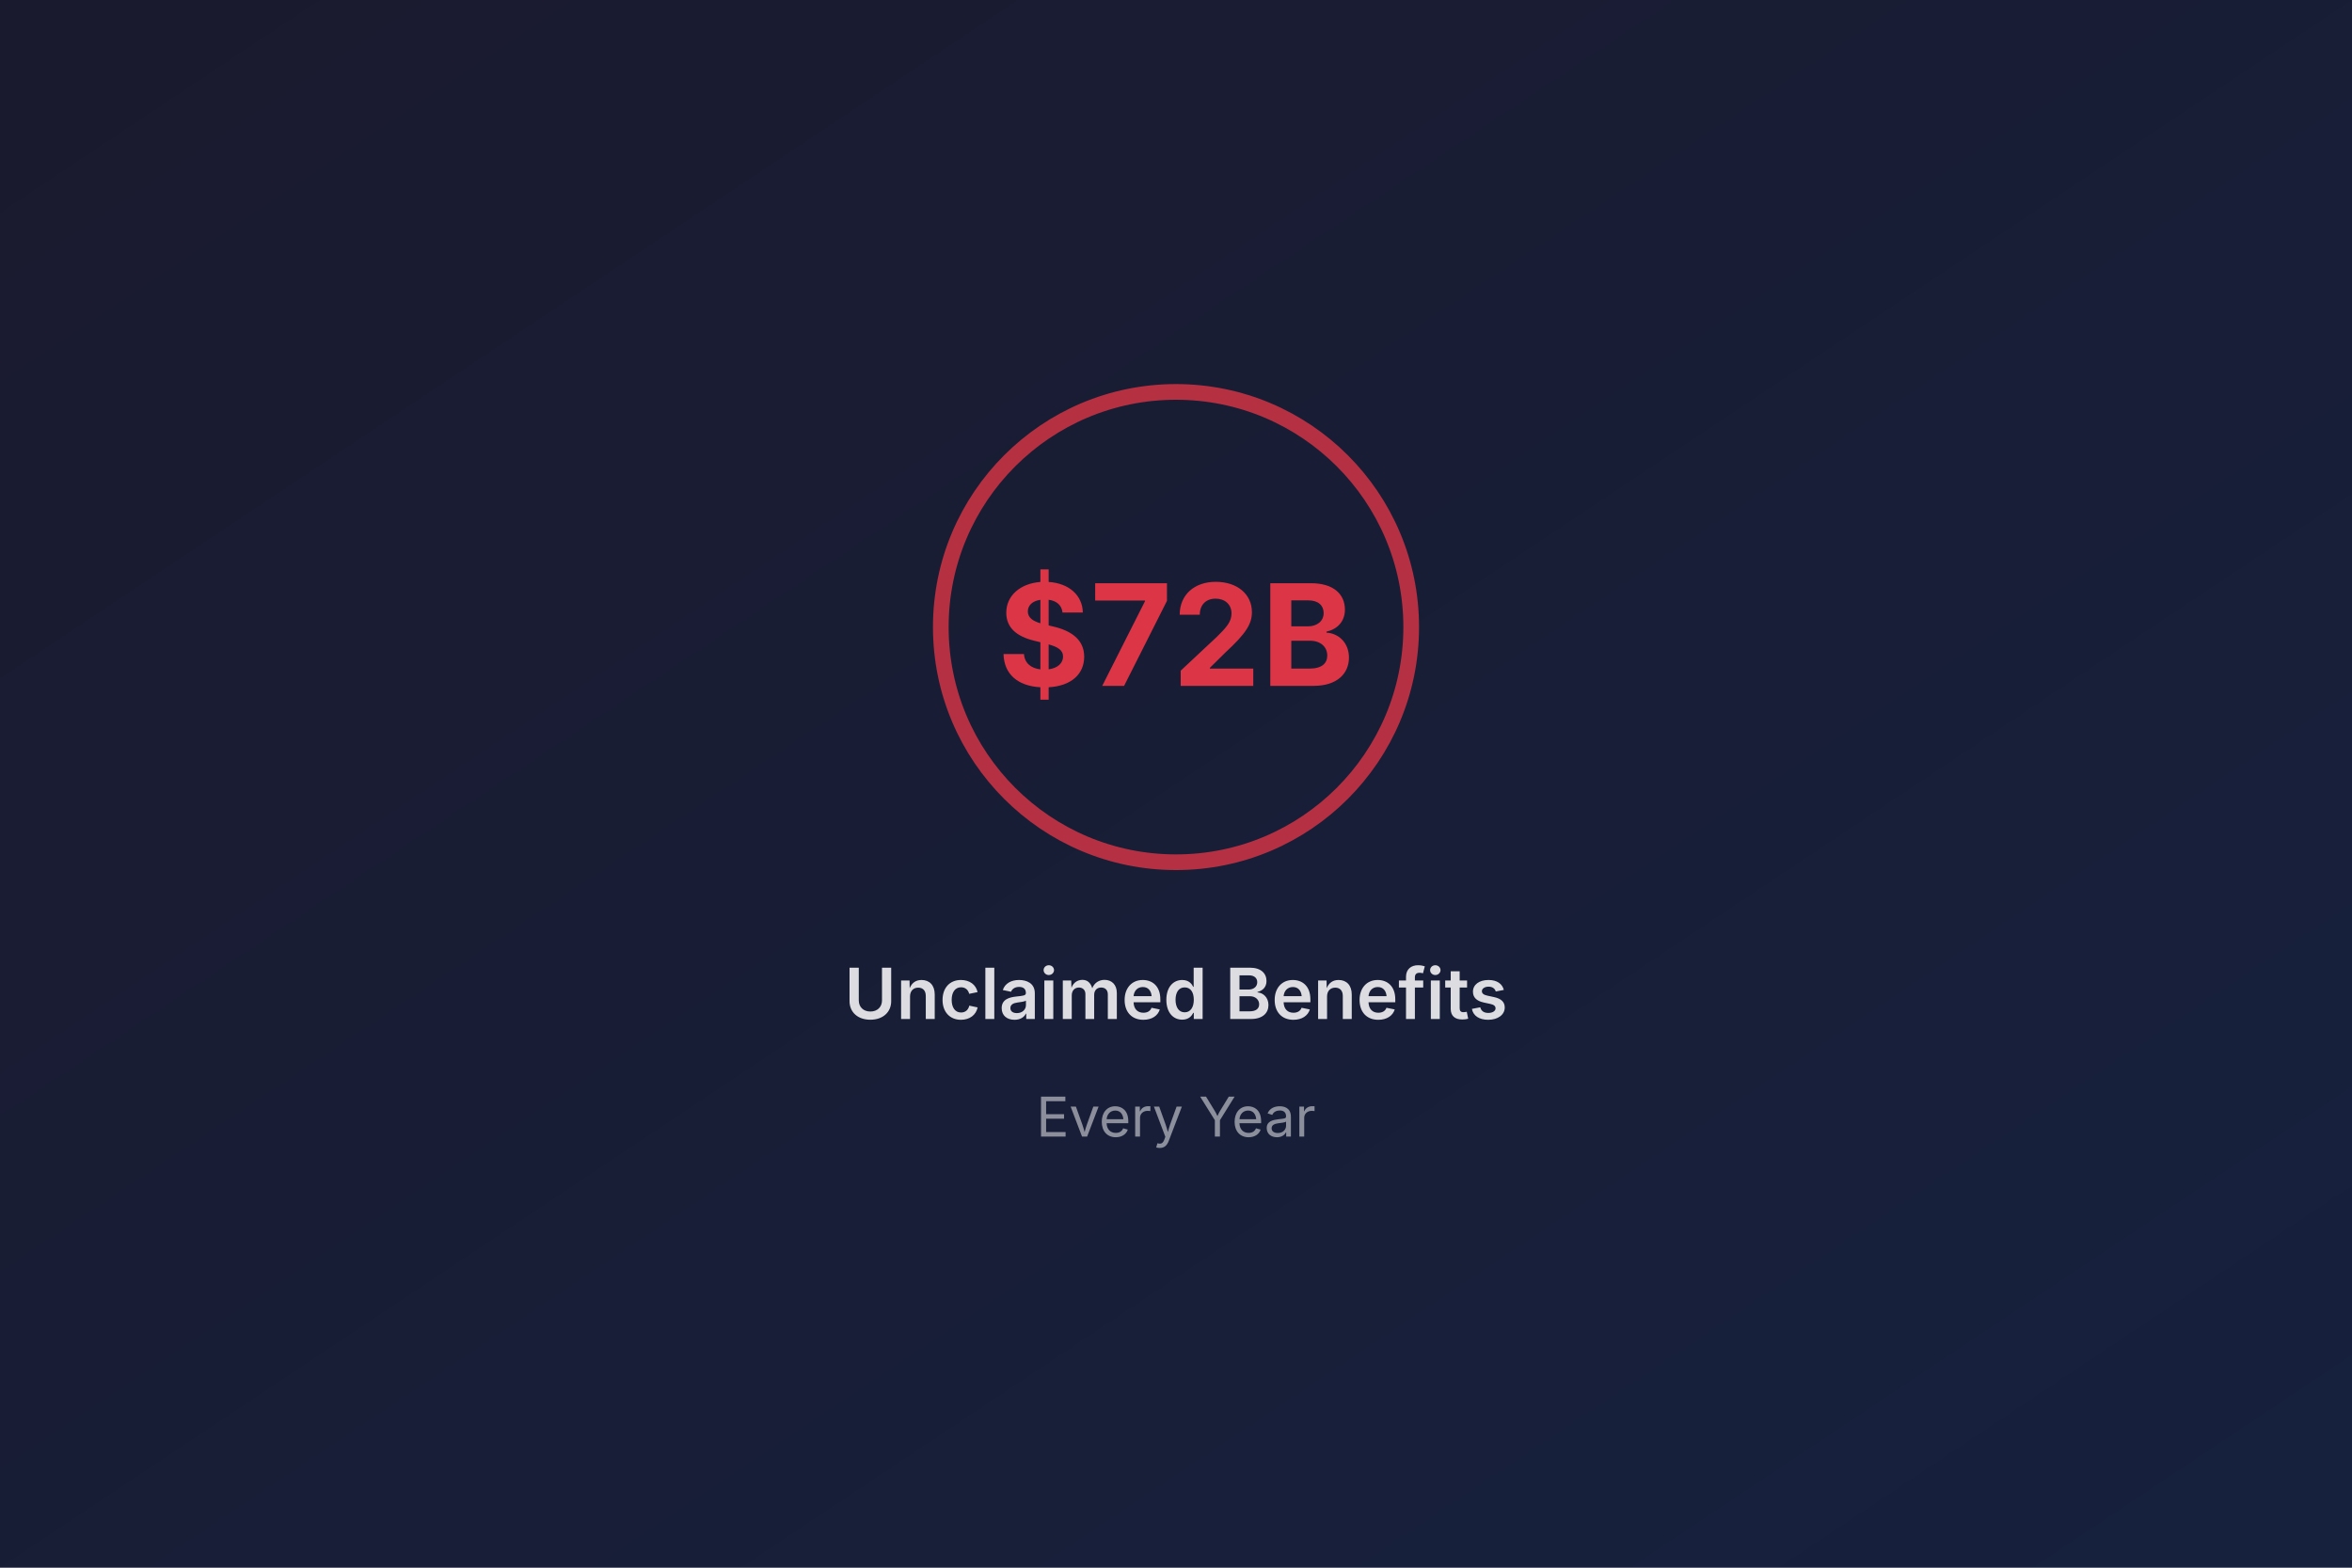
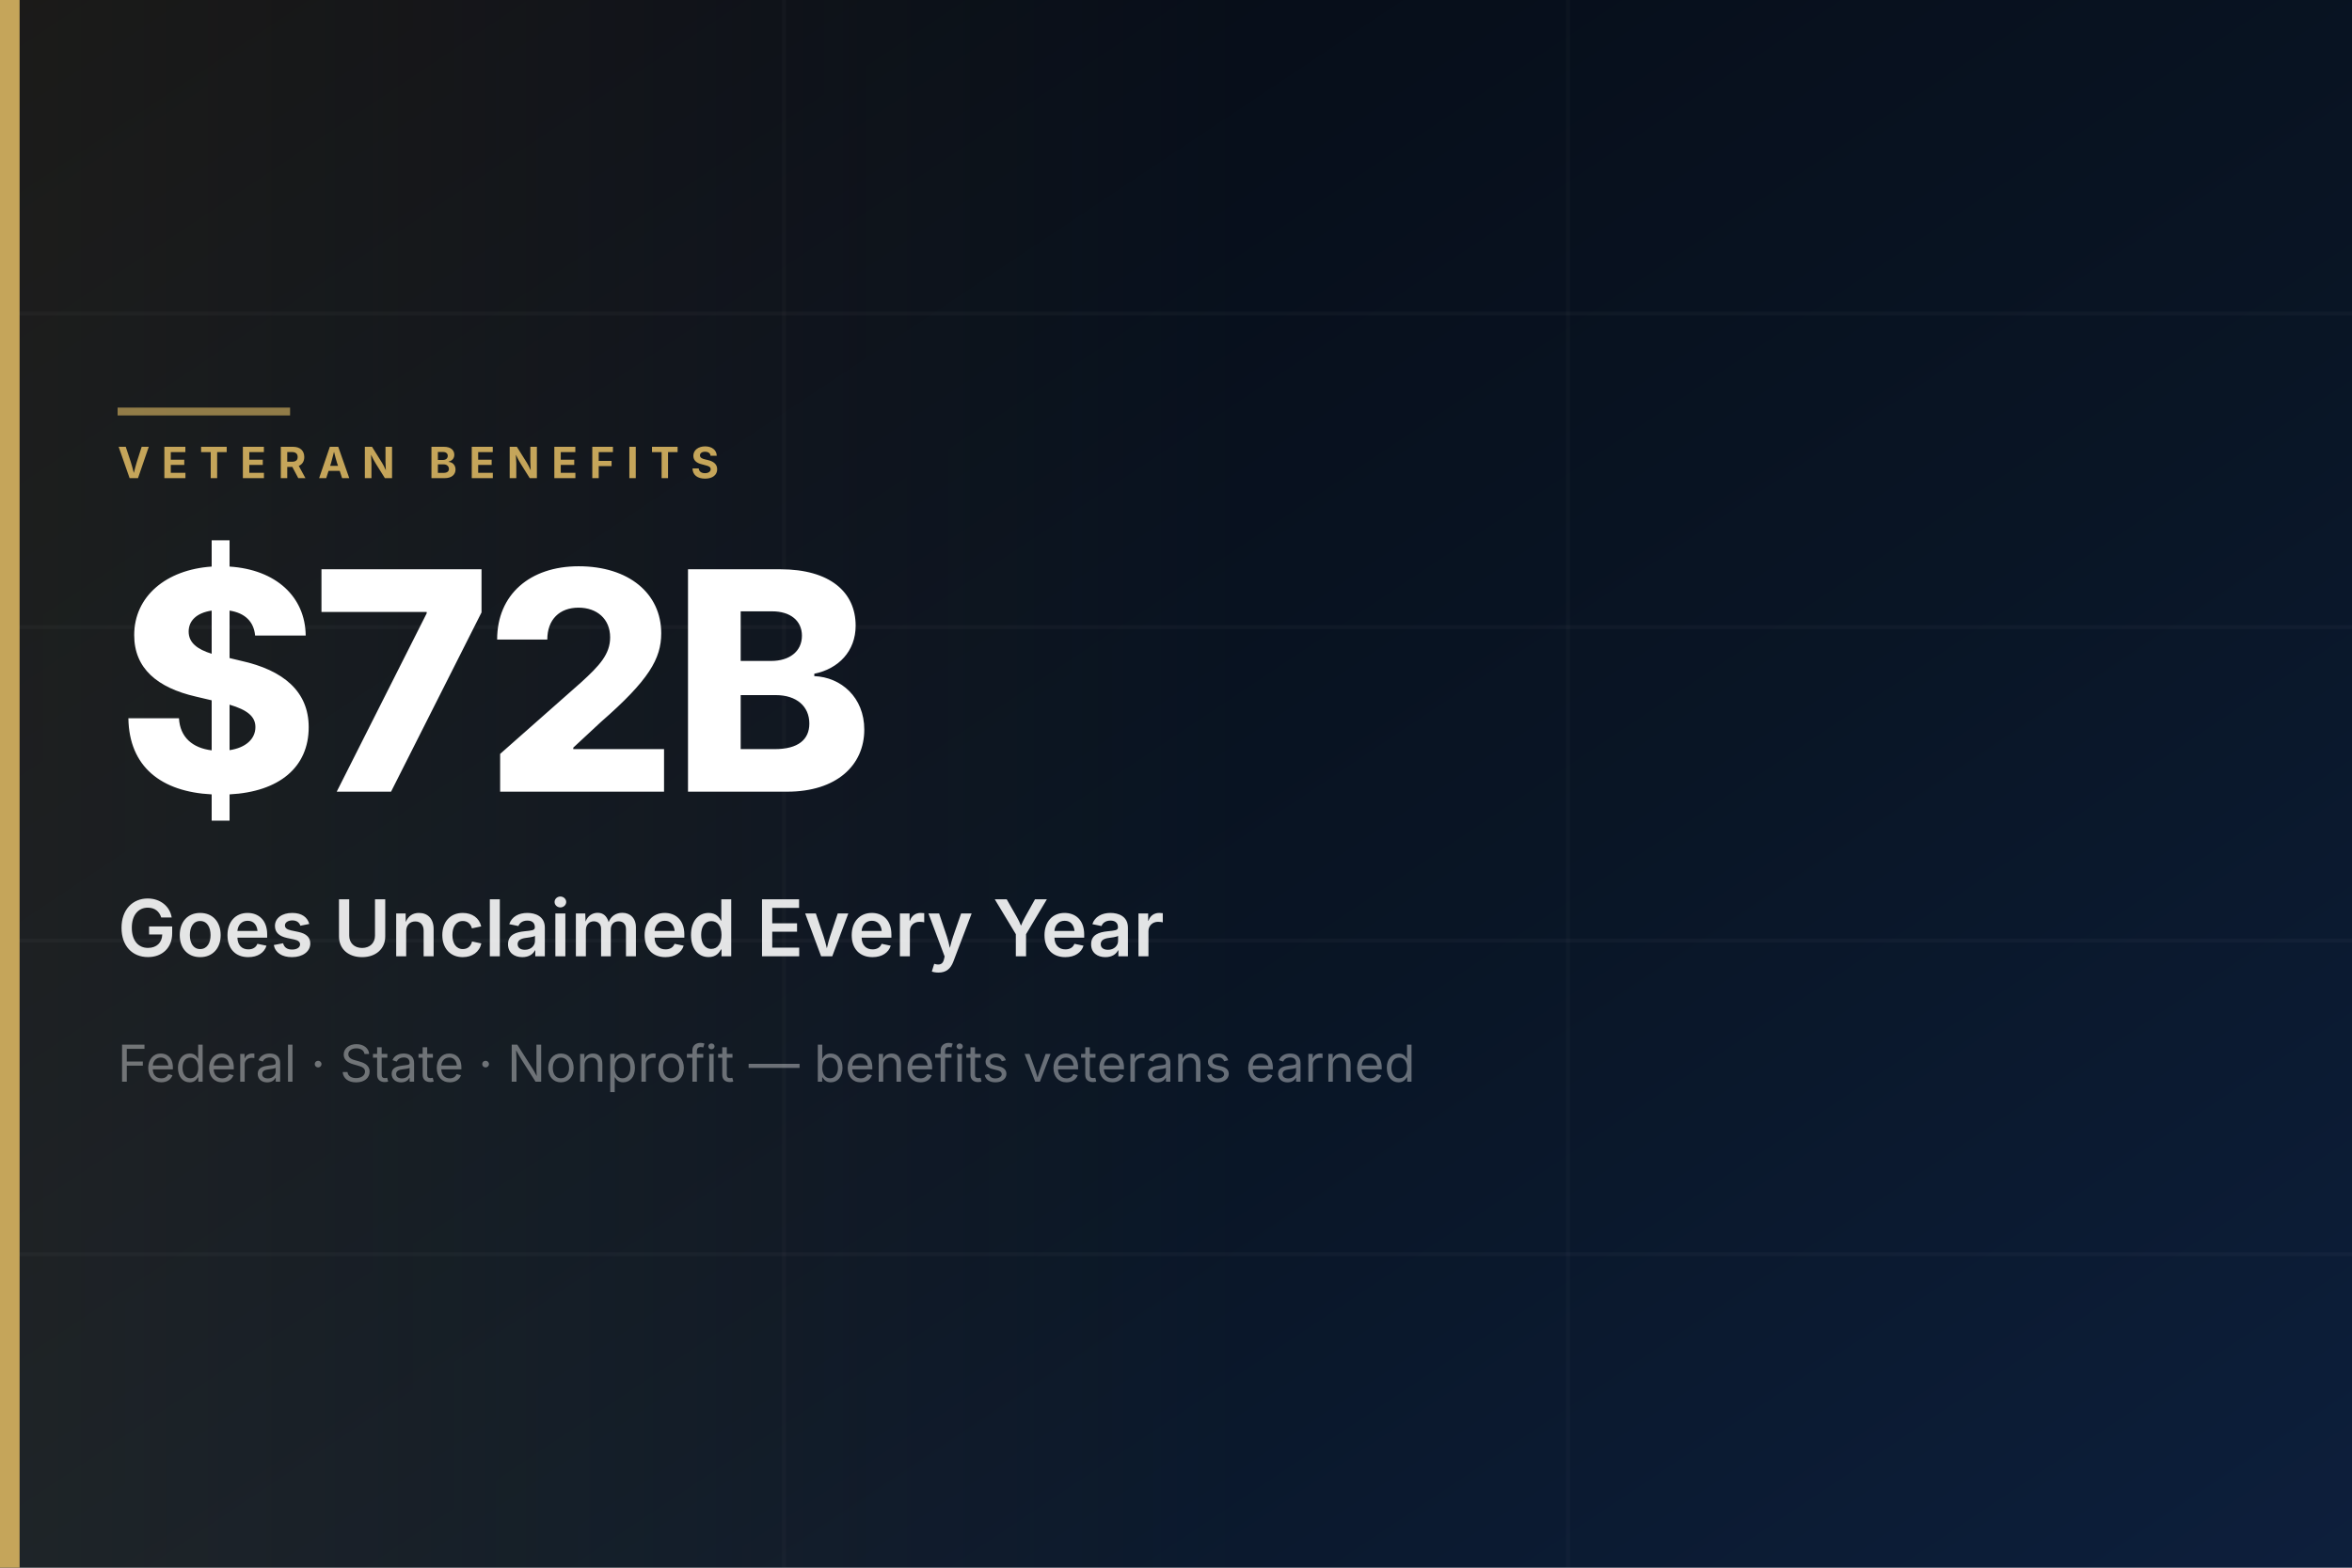
<svg xmlns="http://www.w3.org/2000/svg" viewBox="0 0 600 400">
  <defs>
-     <linearGradient id="bg" x1="0%" y1="0%" x2="100%" y2="100%">
-       <stop offset="0%" style="stop-color:#1a1a2e" />
-       <stop offset="100%" style="stop-color:#16213e" />
+     <linearGradient id="ub-bg" x1="0%" y1="0%" x2="100%" y2="100%">
+       <stop offset="0%" stop-color="#050810" />
+       <stop offset="60%" stop-color="#091525" />
+       <stop offset="100%" stop-color="#0d1f3c" />
+     </linearGradient>
+     <linearGradient id="ub-gold" x1="0%" y1="0%" x2="100%" y2="0%">
+       <stop offset="0%" stop-color="#C5A55A" stop-opacity="0.12" />
+       <stop offset="100%" stop-color="#C5A55A" stop-opacity="0" />
    </linearGradient>
  </defs>
-   <rect width="600" height="400" fill="url(#bg)" />
-   <circle cx="300" cy="160" r="60" fill="none" stroke="#DC3545" stroke-width="4" opacity="0.8" />
-   <text x="300" y="175" text-anchor="middle" fill="#DC3545" font-family="Inter,sans-serif" font-size="36" font-weight="700">$72B</text>
-   <text x="300" y="260" text-anchor="middle" fill="rgba(255,255,255,0.85)" font-family="Inter,sans-serif" font-size="18" font-weight="600">Unclaimed Benefits</text>
-   <text x="300" y="290" text-anchor="middle" fill="rgba(255,255,255,0.5)" font-family="Inter,sans-serif" font-size="14">Every Year</text>
+   <rect width="600" height="400" fill="url(#ub-bg)" />
+   <rect x="0" y="0" width="320" height="400" fill="url(#ub-gold)" />
+   <line x1="0" y1="80" x2="600" y2="80" stroke="rgba(255,255,255,0.03)" stroke-width="1" />
+   <line x1="0" y1="160" x2="600" y2="160" stroke="rgba(255,255,255,0.03)" stroke-width="1" />
+   <line x1="0" y1="240" x2="600" y2="240" stroke="rgba(255,255,255,0.03)" stroke-width="1" />
+   <line x1="0" y1="320" x2="600" y2="320" stroke="rgba(255,255,255,0.03)" stroke-width="1" />
+   <line x1="200" y1="0" x2="200" y2="400" stroke="rgba(255,255,255,0.02)" stroke-width="1" />
+   <line x1="400" y1="0" x2="400" y2="400" stroke="rgba(255,255,255,0.02)" stroke-width="1" />
+   <rect x="0" y="0" width="5" height="400" fill="#C5A55A" />
+   <rect x="30" y="104" width="44" height="2" fill="#C5A55A" opacity="0.7" />
+   <text x="30" y="122" font-family="'Inter','Helvetica Neue',Arial,sans-serif" font-size="11" font-weight="700" fill="#C5A55A" letter-spacing="3">VETERAN BENEFITS</text>
+   <text x="30" y="202" font-family="'Inter','Helvetica Neue',Arial,sans-serif" font-size="78" font-weight="800" fill="#ffffff" letter-spacing="-2">$72B</text>
+   <text x="30" y="244" font-family="'Inter','Helvetica Neue',Arial,sans-serif" font-size="20" font-weight="600" fill="rgba(255,255,255,0.88)">Goes Unclaimed Every Year</text>
+   <text x="30" y="276" font-family="'Inter','Helvetica Neue',Arial,sans-serif" font-size="13" font-weight="400" fill="rgba(255,255,255,0.38)">Federal · State · Nonprofit — benefits veterans earned</text>
</svg>
